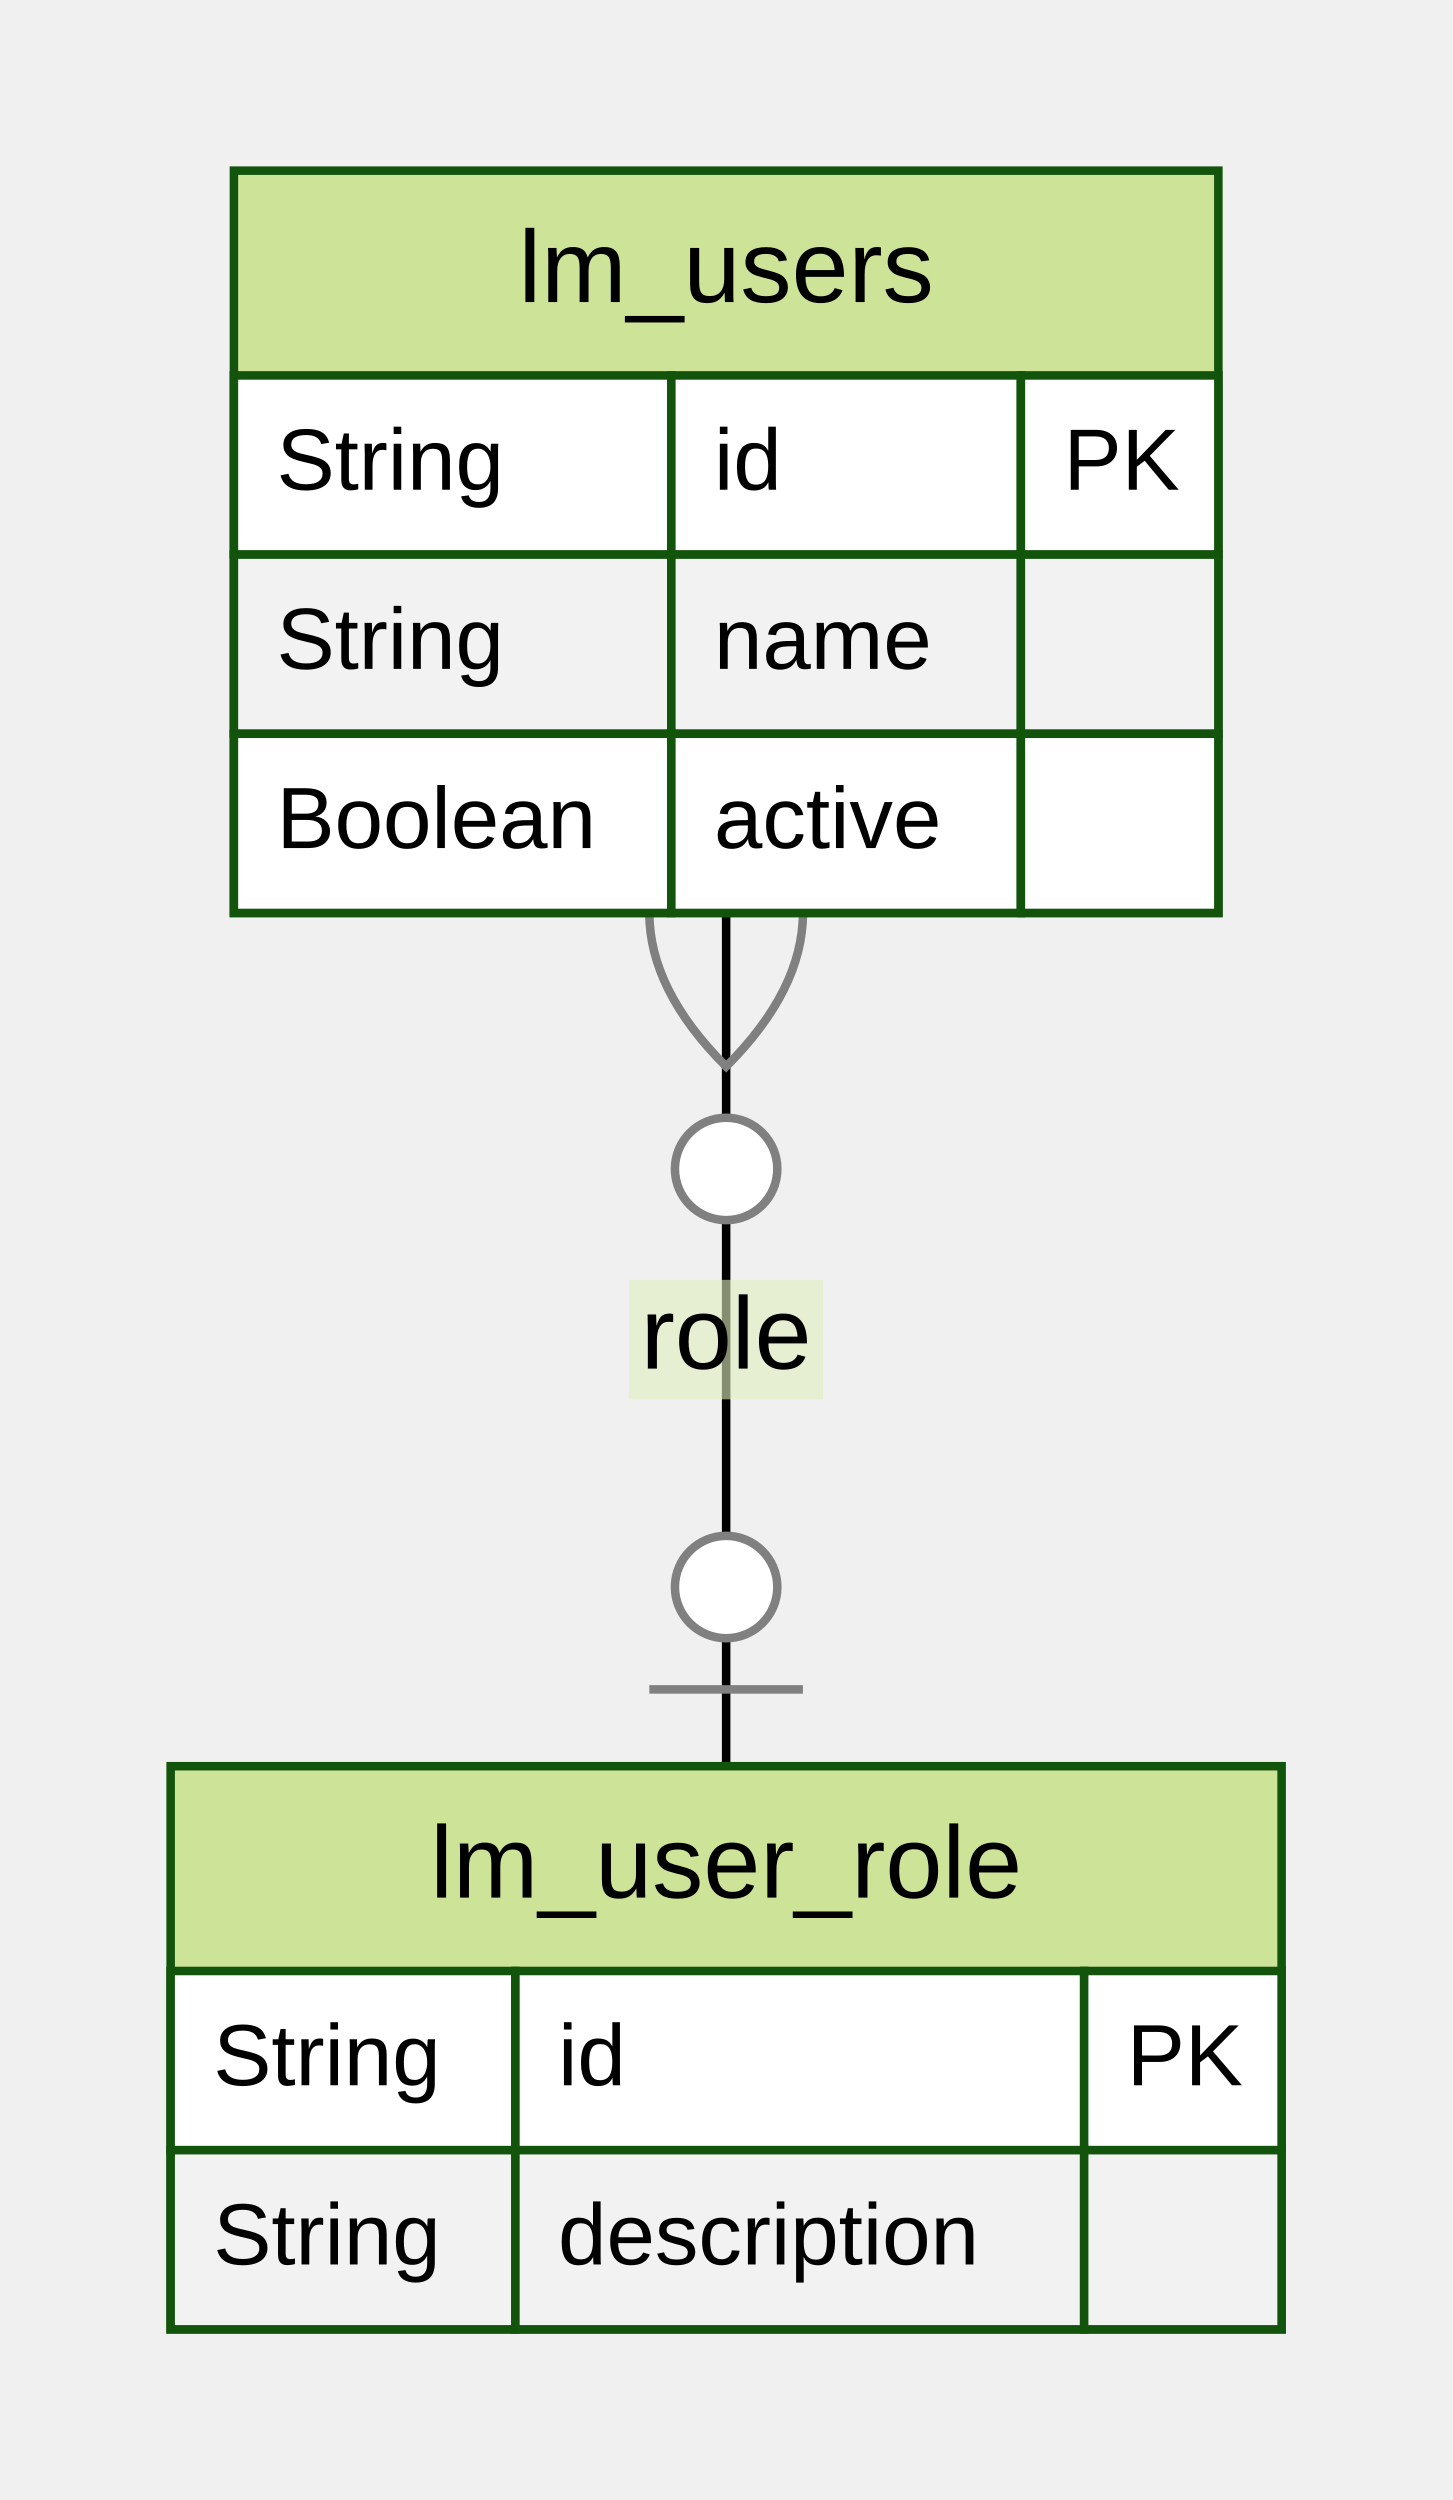
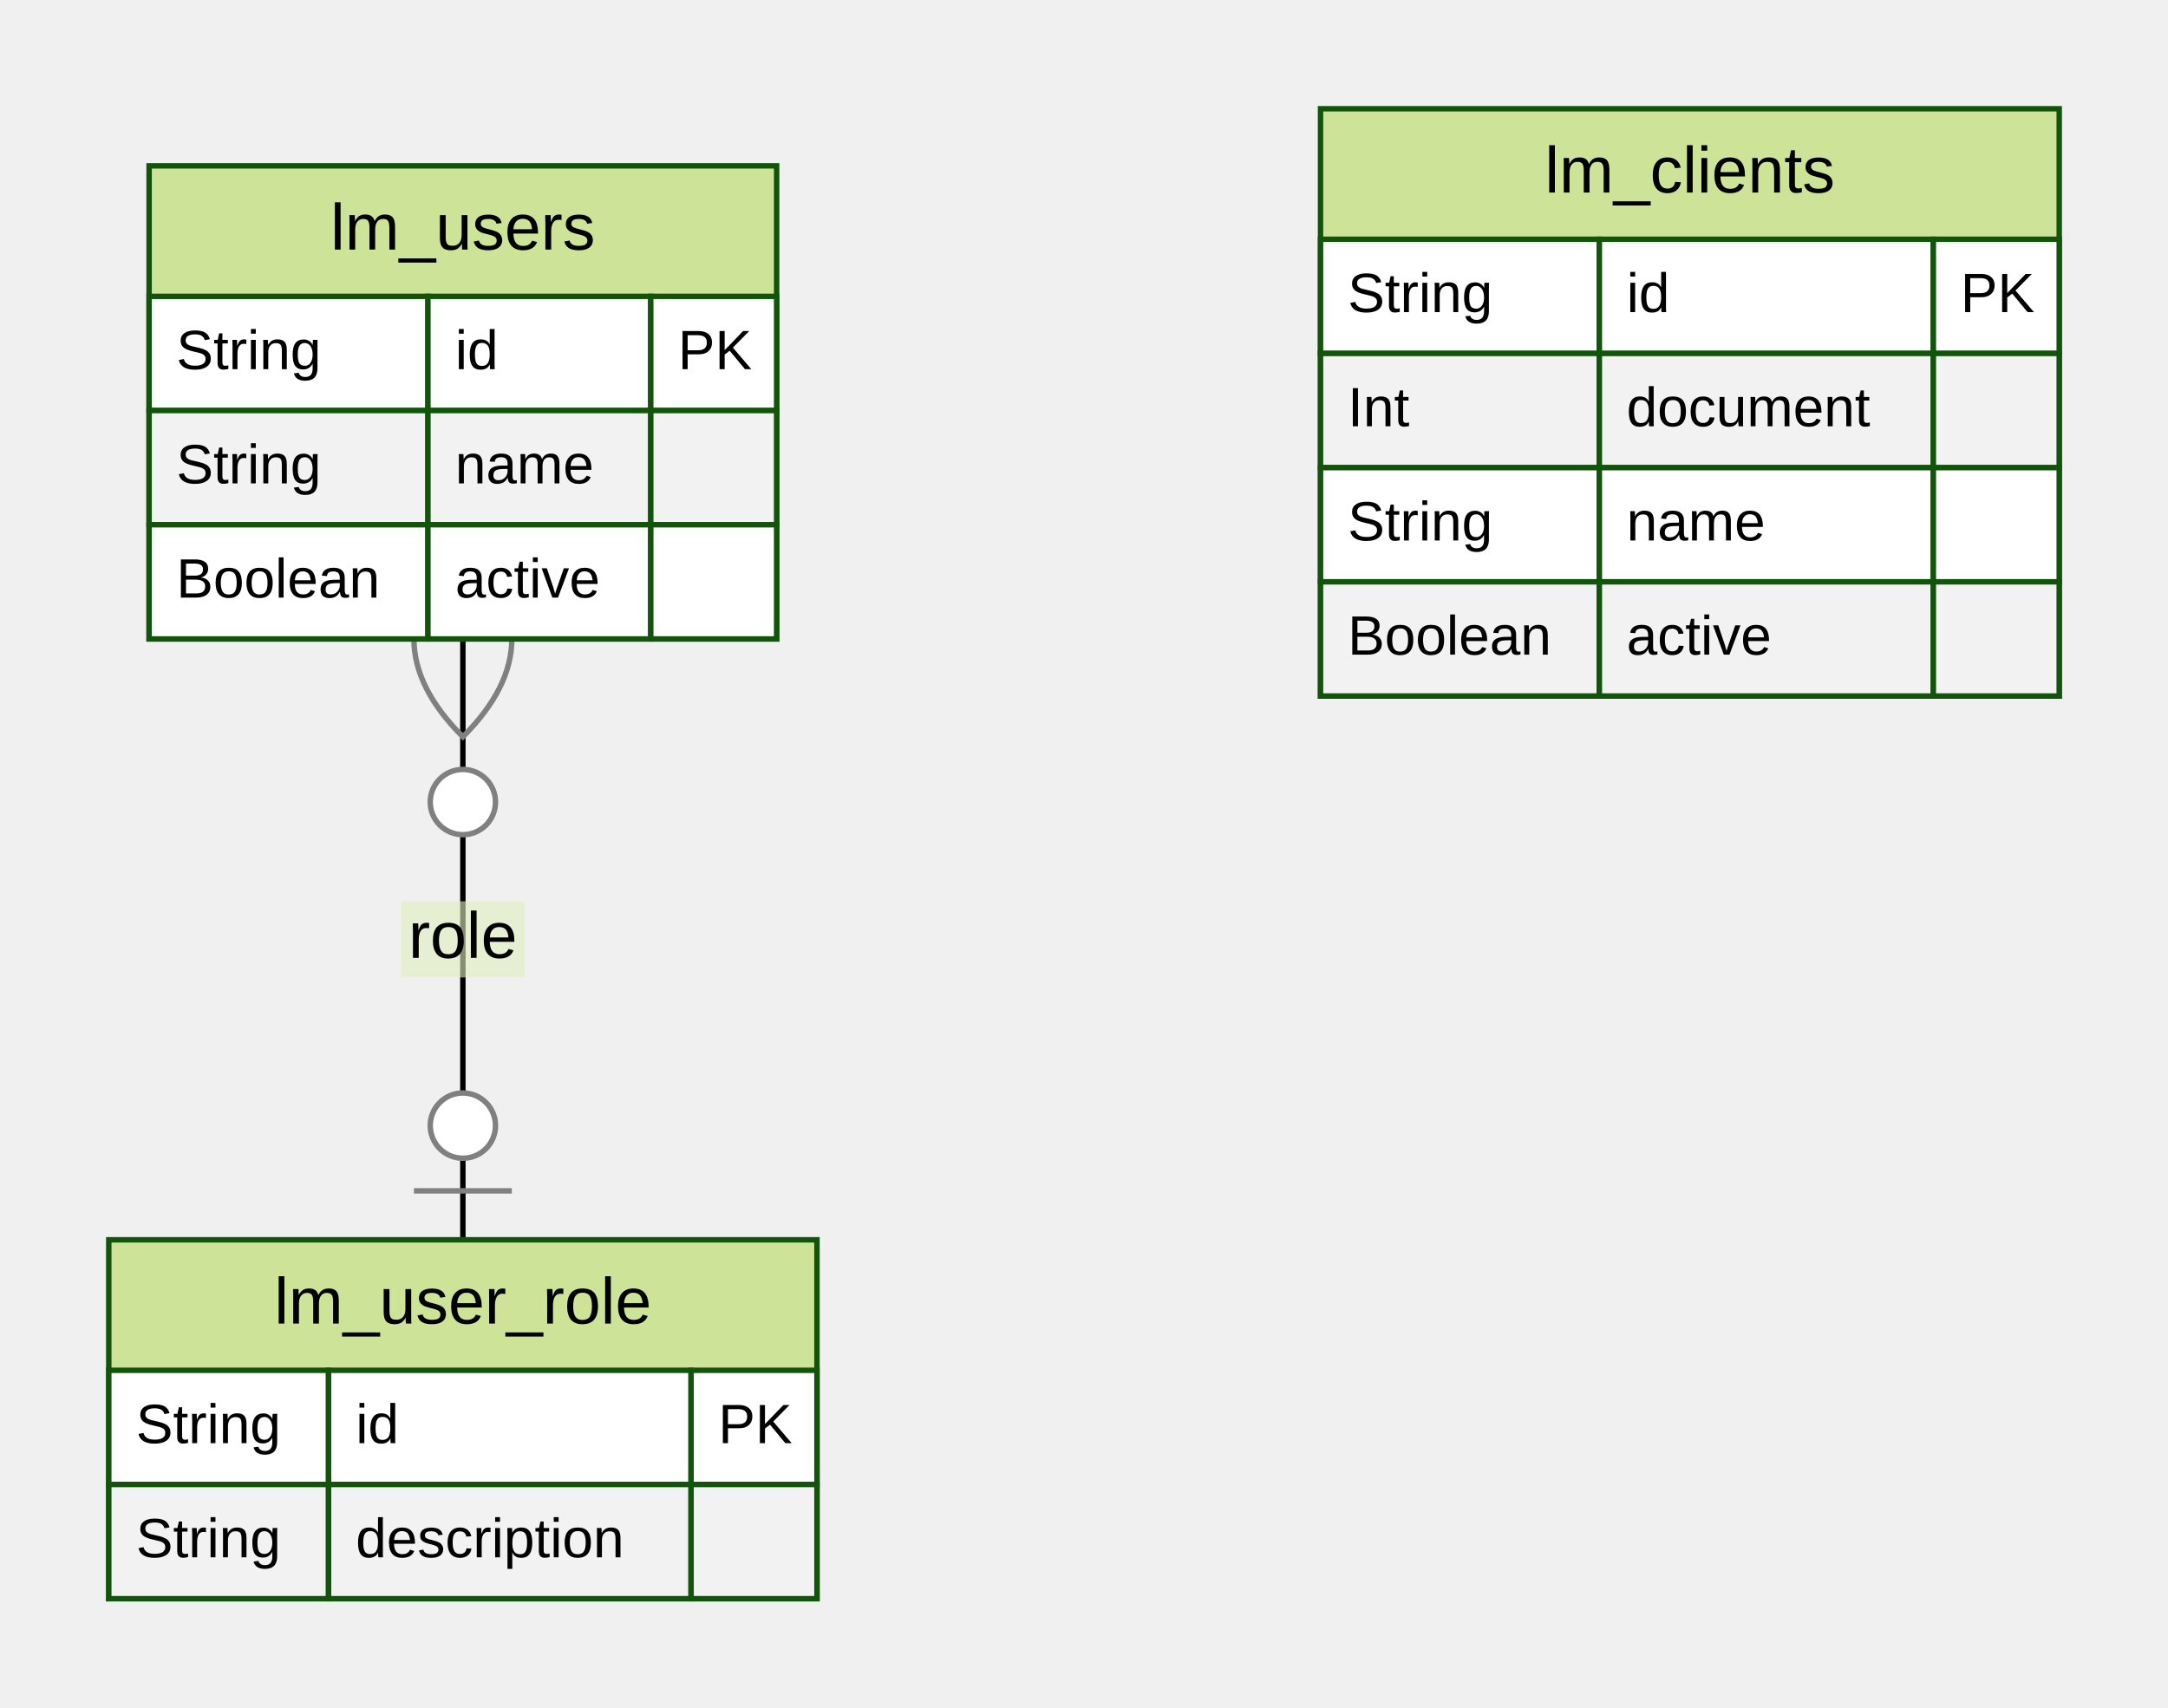
- <svg xmlns="http://www.w3.org/2000/svg" aria-labelledby="chart-title-mermaid-0 chart-desc-mermaid-0" role="img" viewBox="0 0 170.206 293" style="max-width: 170.206px; background-color: white;" width="100%" id="mermaid-0">
+ <svg xmlns="http://www.w3.org/2000/svg" aria-labelledby="chart-title-mermaid-0 chart-desc-mermaid-0" role="img" viewBox="0 0 398.607 314" style="max-width: 398.607px; background-color: white;" width="100%" id="mermaid-0">
  <style>#mermaid-0 {font-family:"trebuchet ms",verdana,arial,sans-serif;font-size:16px;fill:#000000;}#mermaid-0 .error-icon{fill:#552222;}#mermaid-0 .error-text{fill:#552222;stroke:#552222;}#mermaid-0 .edge-thickness-normal{stroke-width:2px;}#mermaid-0 .edge-thickness-thick{stroke-width:3.5px;}#mermaid-0 .edge-pattern-solid{stroke-dasharray:0;}#mermaid-0 .edge-pattern-dashed{stroke-dasharray:3;}#mermaid-0 .edge-pattern-dotted{stroke-dasharray:2;}#mermaid-0 .marker{fill:#000000;stroke:#000000;}#mermaid-0 .marker.cross{stroke:#000000;}#mermaid-0 svg{font-family:"trebuchet ms",verdana,arial,sans-serif;font-size:16px;}#mermaid-0 .entityBox{fill:#cde498;stroke:#13540c;}#mermaid-0 .attributeBoxOdd{fill:#ffffff;stroke:#13540c;}#mermaid-0 .attributeBoxEven{fill:#f2f2f2;stroke:#13540c;}#mermaid-0 .relationshipLabelBox{fill:hsl(78.158, 58.462%, 84.51%);opacity:0.7;background-color:hsl(78.158, 58.462%, 84.51%);}#mermaid-0 .relationshipLabelBox rect{opacity:0.5;}#mermaid-0 .relationshipLine{stroke:#000000;}#mermaid-0 :root{--mermaid-font-family:"trebuchet ms",verdana,arial,sans-serif;}</style>
  <g />
  <defs>
    <marker orient="auto" markerHeight="18" markerWidth="18" refY="9" refX="0" id="ONLY_ONE_START">
      <path d="M9,0 L9,18 M15,0 L15,18" fill="none" stroke="gray" />
    </marker>
  </defs>
  <defs>
    <marker orient="auto" markerHeight="18" markerWidth="18" refY="9" refX="18" id="ONLY_ONE_END">
      <path d="M3,0 L3,18 M9,0 L9,18" fill="none" stroke="gray" />
    </marker>
  </defs>
  <defs>
    <marker orient="auto" markerHeight="18" markerWidth="30" refY="9" refX="0" id="ZERO_OR_ONE_START">
      <circle r="6" cy="9" cx="21" fill="white" stroke="gray" />
      <path d="M9,0 L9,18" fill="none" stroke="gray" />
    </marker>
  </defs>
  <defs>
    <marker orient="auto" markerHeight="18" markerWidth="30" refY="9" refX="30" id="ZERO_OR_ONE_END">
      <circle r="6" cy="9" cx="9" fill="white" stroke="gray" />
      <path d="M21,0 L21,18" fill="none" stroke="gray" />
    </marker>
  </defs>
  <defs>
    <marker orient="auto" markerHeight="36" markerWidth="45" refY="18" refX="18" id="ONE_OR_MORE_START">
      <path d="M0,18 Q 18,0 36,18 Q 18,36 0,18 M42,9 L42,27" fill="none" stroke="gray" />
    </marker>
  </defs>
  <defs>
    <marker orient="auto" markerHeight="36" markerWidth="45" refY="18" refX="27" id="ONE_OR_MORE_END">
      <path d="M3,9 L3,27 M9,18 Q27,0 45,18 Q27,36 9,18" fill="none" stroke="gray" />
    </marker>
  </defs>
  <defs>
    <marker orient="auto" markerHeight="36" markerWidth="57" refY="18" refX="18" id="ZERO_OR_MORE_START">
      <circle r="6" cy="18" cx="48" fill="white" stroke="gray" />
      <path d="M0,18 Q18,0 36,18 Q18,36 0,18" fill="none" stroke="gray" />
    </marker>
  </defs>
  <defs>
    <marker orient="auto" markerHeight="36" markerWidth="57" refY="18" refX="39" id="ZERO_OR_MORE_END">
      <circle r="6" cy="18" cx="9" fill="white" stroke="gray" />
      <path d="M21,18 Q39,0 57,18 Q39,36 21,18" fill="none" stroke="gray" />
    </marker>
  </defs>
-   <path marker-start="url(#ZERO_OR_MORE_START)" marker-end="url(#ZERO_OR_ONE_END)" fill="none" stroke="gray" d="M85.103,107L85.103,115.333C85.103,123.667,85.103,140.333,85.103,157C85.103,173.667,85.103,190.333,85.103,198.667L85.103,207" class="er relationshipLine" />
-   <g transform="translate(27.41406,20 )" id="entity-lmusers-64437b5e-97f0-49e8-8d54-50eaf5fad92f">
+   <path marker-start="url(#ZERO_OR_MORE_START)" marker-end="url(#ZERO_OR_ONE_END)" fill="none" stroke="gray" d="M85.103,117.5L85.103,127.583C85.103,137.667,85.103,157.833,85.103,176.25C85.103,194.667,85.103,211.333,85.103,219.667L85.103,228" class="er relationshipLine" />
+   <g transform="translate(27.41406,30.5 )" id="entity-lmusers-42cb9a80-f246-4063-adeb-1e28cbfca02b">
    <rect height="87" width="115.378" y="0" x="0" stroke="gray" fill-opacity="100%" fill="honeydew" class="er entityBox" />
-     <text transform="translate(57.68886,12)" style="font-family: &quot;trebuchet ms&quot;, verdana, arial, sans-serif;; font-size: 12px" text-anchor="middle" dominant-baseline="middle" y="0" x="0" id="text-entity-lmusers-64437b5e-97f0-49e8-8d54-50eaf5fad92f" class="er entityLabel">lm_users</text>
+     <text transform="translate(57.68886,12)" style="font-family: &quot;trebuchet ms&quot;, verdana, arial, sans-serif;; font-size: 12px" text-anchor="middle" dominant-baseline="middle" y="0" x="0" id="text-entity-lmusers-42cb9a80-f246-4063-adeb-1e28cbfca02b" class="er entityLabel">lm_users</text>
    <rect height="21" width="51.266" y="24" x="0" stroke="gray" fill-opacity="100%" fill="honeydew" class="er attributeBoxOdd" />
-     <text transform="translate(5,34.5)" style="font-family: &quot;trebuchet ms&quot;, verdana, arial, sans-serif;; font-size: 10.2px" text-anchor="left" dominant-baseline="middle" y="0" x="0" id="text-entity-lmusers-64437b5e-97f0-49e8-8d54-50eaf5fad92f-attr-1-type" class="er entityLabel">String</text>
+     <text transform="translate(5,34.5)" style="font-family: &quot;trebuchet ms&quot;, verdana, arial, sans-serif;; font-size: 10.2px" text-anchor="left" dominant-baseline="middle" y="0" x="0" id="text-entity-lmusers-42cb9a80-f246-4063-adeb-1e28cbfca02b-attr-1-type" class="er entityLabel">String</text>
    <rect height="21" width="40.969" y="24" x="51.266" stroke="gray" fill-opacity="100%" fill="honeydew" class="er attributeBoxOdd" />
-     <text transform="translate(56.26562,34.5)" style="font-family: &quot;trebuchet ms&quot;, verdana, arial, sans-serif;; font-size: 10.2px" text-anchor="left" dominant-baseline="middle" y="0" x="0" id="text-entity-lmusers-64437b5e-97f0-49e8-8d54-50eaf5fad92f-attr-1-name" class="er entityLabel">id</text>
+     <text transform="translate(56.26562,34.5)" style="font-family: &quot;trebuchet ms&quot;, verdana, arial, sans-serif;; font-size: 10.2px" text-anchor="left" dominant-baseline="middle" y="0" x="0" id="text-entity-lmusers-42cb9a80-f246-4063-adeb-1e28cbfca02b-attr-1-name" class="er entityLabel">id</text>
    <rect height="21" width="23.143" y="24" x="92.234" stroke="gray" fill-opacity="100%" fill="honeydew" class="er attributeBoxOdd" />
-     <text transform="translate(97.23438,34.5)" style="font-family: &quot;trebuchet ms&quot;, verdana, arial, sans-serif;; font-size: 10.2px" text-anchor="left" dominant-baseline="middle" y="0" x="0" id="text-entity-lmusers-64437b5e-97f0-49e8-8d54-50eaf5fad92f-attr-1-key" class="er entityLabel">PK</text>
+     <text transform="translate(97.23438,34.5)" style="font-family: &quot;trebuchet ms&quot;, verdana, arial, sans-serif;; font-size: 10.2px" text-anchor="left" dominant-baseline="middle" y="0" x="0" id="text-entity-lmusers-42cb9a80-f246-4063-adeb-1e28cbfca02b-attr-1-key" class="er entityLabel">PK</text>
    <rect height="21" width="51.266" y="45" x="0" stroke="gray" fill-opacity="100%" fill="honeydew" class="er attributeBoxEven" />
-     <text transform="translate(5,55.5)" style="font-family: &quot;trebuchet ms&quot;, verdana, arial, sans-serif;; font-size: 10.2px" text-anchor="left" dominant-baseline="middle" y="0" x="0" id="text-entity-lmusers-64437b5e-97f0-49e8-8d54-50eaf5fad92f-attr-2-type" class="er entityLabel">String</text>
+     <text transform="translate(5,55.5)" style="font-family: &quot;trebuchet ms&quot;, verdana, arial, sans-serif;; font-size: 10.2px" text-anchor="left" dominant-baseline="middle" y="0" x="0" id="text-entity-lmusers-42cb9a80-f246-4063-adeb-1e28cbfca02b-attr-2-type" class="er entityLabel">String</text>
    <rect height="21" width="40.969" y="45" x="51.266" stroke="gray" fill-opacity="100%" fill="honeydew" class="er attributeBoxEven" />
-     <text transform="translate(56.26562,55.5)" style="font-family: &quot;trebuchet ms&quot;, verdana, arial, sans-serif;; font-size: 10.2px" text-anchor="left" dominant-baseline="middle" y="0" x="0" id="text-entity-lmusers-64437b5e-97f0-49e8-8d54-50eaf5fad92f-attr-2-name" class="er entityLabel">name</text>
+     <text transform="translate(56.26562,55.5)" style="font-family: &quot;trebuchet ms&quot;, verdana, arial, sans-serif;; font-size: 10.2px" text-anchor="left" dominant-baseline="middle" y="0" x="0" id="text-entity-lmusers-42cb9a80-f246-4063-adeb-1e28cbfca02b-attr-2-name" class="er entityLabel">name</text>
    <rect height="21" width="23.143" y="45" x="92.234" stroke="gray" fill-opacity="100%" fill="honeydew" class="er attributeBoxEven" />
-     <text transform="translate(97.23438,55.5)" style="font-family: &quot;trebuchet ms&quot;, verdana, arial, sans-serif;; font-size: 10.2px" text-anchor="left" dominant-baseline="middle" y="0" x="0" id="text-entity-lmusers-64437b5e-97f0-49e8-8d54-50eaf5fad92f-attr-2-key" class="er entityLabel" />
+     <text transform="translate(97.23438,55.5)" style="font-family: &quot;trebuchet ms&quot;, verdana, arial, sans-serif;; font-size: 10.2px" text-anchor="left" dominant-baseline="middle" y="0" x="0" id="text-entity-lmusers-42cb9a80-f246-4063-adeb-1e28cbfca02b-attr-2-key" class="er entityLabel" />
    <rect height="21" width="51.266" y="66" x="0" stroke="gray" fill-opacity="100%" fill="honeydew" class="er attributeBoxOdd" />
-     <text transform="translate(5,76.5)" style="font-family: &quot;trebuchet ms&quot;, verdana, arial, sans-serif;; font-size: 10.2px" text-anchor="left" dominant-baseline="middle" y="0" x="0" id="text-entity-lmusers-64437b5e-97f0-49e8-8d54-50eaf5fad92f-attr-3-type" class="er entityLabel">Boolean</text>
+     <text transform="translate(5,76.5)" style="font-family: &quot;trebuchet ms&quot;, verdana, arial, sans-serif;; font-size: 10.2px" text-anchor="left" dominant-baseline="middle" y="0" x="0" id="text-entity-lmusers-42cb9a80-f246-4063-adeb-1e28cbfca02b-attr-3-type" class="er entityLabel">Boolean</text>
    <rect height="21" width="40.969" y="66" x="51.266" stroke="gray" fill-opacity="100%" fill="honeydew" class="er attributeBoxOdd" />
-     <text transform="translate(56.26562,76.5)" style="font-family: &quot;trebuchet ms&quot;, verdana, arial, sans-serif;; font-size: 10.2px" text-anchor="left" dominant-baseline="middle" y="0" x="0" id="text-entity-lmusers-64437b5e-97f0-49e8-8d54-50eaf5fad92f-attr-3-name" class="er entityLabel">active</text>
+     <text transform="translate(56.26562,76.5)" style="font-family: &quot;trebuchet ms&quot;, verdana, arial, sans-serif;; font-size: 10.2px" text-anchor="left" dominant-baseline="middle" y="0" x="0" id="text-entity-lmusers-42cb9a80-f246-4063-adeb-1e28cbfca02b-attr-3-name" class="er entityLabel">active</text>
    <rect height="21" width="23.143" y="66" x="92.234" stroke="gray" fill-opacity="100%" fill="honeydew" class="er attributeBoxOdd" />
-     <text transform="translate(97.23438,76.5)" style="font-family: &quot;trebuchet ms&quot;, verdana, arial, sans-serif;; font-size: 10.2px" text-anchor="left" dominant-baseline="middle" y="0" x="0" id="text-entity-lmusers-64437b5e-97f0-49e8-8d54-50eaf5fad92f-attr-3-key" class="er entityLabel" />
+     <text transform="translate(97.23438,76.5)" style="font-family: &quot;trebuchet ms&quot;, verdana, arial, sans-serif;; font-size: 10.2px" text-anchor="left" dominant-baseline="middle" y="0" x="0" id="text-entity-lmusers-42cb9a80-f246-4063-adeb-1e28cbfca02b-attr-3-key" class="er entityLabel" />
  </g>
-   <g transform="translate(20,207 )" id="entity-lmuserrole-8d5efae7-8b5e-4a4c-91f5-5c7f6d815fbd">
+   <g transform="translate(20,228 )" id="entity-lmuserrole-8b6c8027-66be-48fd-b3d0-f2a8a22bd1d8">
    <rect height="66" width="130.206" y="0" x="0" stroke="gray" fill-opacity="100%" fill="honeydew" class="er entityBox" />
-     <text transform="translate(65.10292,12)" style="font-family: &quot;trebuchet ms&quot;, verdana, arial, sans-serif;; font-size: 12px" text-anchor="middle" dominant-baseline="middle" y="0" x="0" id="text-entity-lmuserrole-8d5efae7-8b5e-4a4c-91f5-5c7f6d815fbd" class="er entityLabel">lm_user_role</text>
+     <text transform="translate(65.10292,12)" style="font-family: &quot;trebuchet ms&quot;, verdana, arial, sans-serif;; font-size: 12px" text-anchor="middle" dominant-baseline="middle" y="0" x="0" id="text-entity-lmuserrole-8b6c8027-66be-48fd-b3d0-f2a8a22bd1d8" class="er entityLabel">lm_user_role</text>
    <rect height="21" width="40.406" y="24" x="0" stroke="gray" fill-opacity="100%" fill="honeydew" class="er attributeBoxOdd" />
-     <text transform="translate(5,34.5)" style="font-family: &quot;trebuchet ms&quot;, verdana, arial, sans-serif;; font-size: 10.2px" text-anchor="left" dominant-baseline="middle" y="0" x="0" id="text-entity-lmuserrole-8d5efae7-8b5e-4a4c-91f5-5c7f6d815fbd-attr-1-type" class="er entityLabel">String</text>
+     <text transform="translate(5,34.5)" style="font-family: &quot;trebuchet ms&quot;, verdana, arial, sans-serif;; font-size: 10.2px" text-anchor="left" dominant-baseline="middle" y="0" x="0" id="text-entity-lmuserrole-8b6c8027-66be-48fd-b3d0-f2a8a22bd1d8-attr-1-type" class="er entityLabel">String</text>
    <rect height="21" width="66.656" y="24" x="40.406" stroke="gray" fill-opacity="100%" fill="honeydew" class="er attributeBoxOdd" />
-     <text transform="translate(45.40625,34.5)" style="font-family: &quot;trebuchet ms&quot;, verdana, arial, sans-serif;; font-size: 10.2px" text-anchor="left" dominant-baseline="middle" y="0" x="0" id="text-entity-lmuserrole-8d5efae7-8b5e-4a4c-91f5-5c7f6d815fbd-attr-1-name" class="er entityLabel">id</text>
+     <text transform="translate(45.40625,34.5)" style="font-family: &quot;trebuchet ms&quot;, verdana, arial, sans-serif;; font-size: 10.2px" text-anchor="left" dominant-baseline="middle" y="0" x="0" id="text-entity-lmuserrole-8b6c8027-66be-48fd-b3d0-f2a8a22bd1d8-attr-1-name" class="er entityLabel">id</text>
    <rect height="21" width="23.143" y="24" x="107.062" stroke="gray" fill-opacity="100%" fill="honeydew" class="er attributeBoxOdd" />
-     <text transform="translate(112.0625,34.5)" style="font-family: &quot;trebuchet ms&quot;, verdana, arial, sans-serif;; font-size: 10.2px" text-anchor="left" dominant-baseline="middle" y="0" x="0" id="text-entity-lmuserrole-8d5efae7-8b5e-4a4c-91f5-5c7f6d815fbd-attr-1-key" class="er entityLabel">PK</text>
+     <text transform="translate(112.0625,34.5)" style="font-family: &quot;trebuchet ms&quot;, verdana, arial, sans-serif;; font-size: 10.2px" text-anchor="left" dominant-baseline="middle" y="0" x="0" id="text-entity-lmuserrole-8b6c8027-66be-48fd-b3d0-f2a8a22bd1d8-attr-1-key" class="er entityLabel">PK</text>
    <rect height="21" width="40.406" y="45" x="0" stroke="gray" fill-opacity="100%" fill="honeydew" class="er attributeBoxEven" />
-     <text transform="translate(5,55.5)" style="font-family: &quot;trebuchet ms&quot;, verdana, arial, sans-serif;; font-size: 10.2px" text-anchor="left" dominant-baseline="middle" y="0" x="0" id="text-entity-lmuserrole-8d5efae7-8b5e-4a4c-91f5-5c7f6d815fbd-attr-2-type" class="er entityLabel">String</text>
+     <text transform="translate(5,55.5)" style="font-family: &quot;trebuchet ms&quot;, verdana, arial, sans-serif;; font-size: 10.2px" text-anchor="left" dominant-baseline="middle" y="0" x="0" id="text-entity-lmuserrole-8b6c8027-66be-48fd-b3d0-f2a8a22bd1d8-attr-2-type" class="er entityLabel">String</text>
    <rect height="21" width="66.656" y="45" x="40.406" stroke="gray" fill-opacity="100%" fill="honeydew" class="er attributeBoxEven" />
-     <text transform="translate(45.40625,55.5)" style="font-family: &quot;trebuchet ms&quot;, verdana, arial, sans-serif;; font-size: 10.2px" text-anchor="left" dominant-baseline="middle" y="0" x="0" id="text-entity-lmuserrole-8d5efae7-8b5e-4a4c-91f5-5c7f6d815fbd-attr-2-name" class="er entityLabel">description</text>
+     <text transform="translate(45.40625,55.5)" style="font-family: &quot;trebuchet ms&quot;, verdana, arial, sans-serif;; font-size: 10.2px" text-anchor="left" dominant-baseline="middle" y="0" x="0" id="text-entity-lmuserrole-8b6c8027-66be-48fd-b3d0-f2a8a22bd1d8-attr-2-name" class="er entityLabel">description</text>
    <rect height="21" width="23.143" y="45" x="107.062" stroke="gray" fill-opacity="100%" fill="honeydew" class="er attributeBoxEven" />
-     <text transform="translate(112.0625,55.5)" style="font-family: &quot;trebuchet ms&quot;, verdana, arial, sans-serif;; font-size: 10.2px" text-anchor="left" dominant-baseline="middle" y="0" x="0" id="text-entity-lmuserrole-8d5efae7-8b5e-4a4c-91f5-5c7f6d815fbd-attr-2-key" class="er entityLabel" />
+     <text transform="translate(112.0625,55.5)" style="font-family: &quot;trebuchet ms&quot;, verdana, arial, sans-serif;; font-size: 10.2px" text-anchor="left" dominant-baseline="middle" y="0" x="0" id="text-entity-lmuserrole-8b6c8027-66be-48fd-b3d0-f2a8a22bd1d8-attr-2-key" class="er entityLabel" />
  </g>
-   <rect fill-opacity="85%" fill="white" height="14" width="22.734" y="150" x="73.736" class="er relationshipLabelBox" />
-   <text style="font-family: &quot;trebuchet ms&quot;, verdana, arial, sans-serif;; font-size: 12px" dominant-baseline="middle" text-anchor="middle" y="157" x="85.103" id="rel1" class="er relationshipLabel">role</text>
+   <g transform="translate(242.7918,20 )" id="entity-lmclients-7ccc59b6-dc38-43ee-bdd1-24f492c1d989">
+     <rect height="108" width="135.815" y="0" x="0" stroke="gray" fill-opacity="100%" fill="honeydew" class="er entityBox" />
+     <text transform="translate(67.90761,12)" style="font-family: &quot;trebuchet ms&quot;, verdana, arial, sans-serif;; font-size: 12px" text-anchor="middle" dominant-baseline="middle" y="0" x="0" id="text-entity-lmclients-7ccc59b6-dc38-43ee-bdd1-24f492c1d989" class="er entityLabel">lm_clients</text>
+     <rect height="21" width="51.266" y="24" x="0" stroke="gray" fill-opacity="100%" fill="honeydew" class="er attributeBoxOdd" />
+     <text transform="translate(5,34.5)" style="font-family: &quot;trebuchet ms&quot;, verdana, arial, sans-serif;; font-size: 10.2px" text-anchor="left" dominant-baseline="middle" y="0" x="0" id="text-entity-lmclients-7ccc59b6-dc38-43ee-bdd1-24f492c1d989-attr-1-type" class="er entityLabel">String</text>
+     <rect height="21" width="61.406" y="24" x="51.266" stroke="gray" fill-opacity="100%" fill="honeydew" class="er attributeBoxOdd" />
+     <text transform="translate(56.26562,34.5)" style="font-family: &quot;trebuchet ms&quot;, verdana, arial, sans-serif;; font-size: 10.2px" text-anchor="left" dominant-baseline="middle" y="0" x="0" id="text-entity-lmclients-7ccc59b6-dc38-43ee-bdd1-24f492c1d989-attr-1-name" class="er entityLabel">id</text>
+     <rect height="21" width="23.143" y="24" x="112.672" stroke="gray" fill-opacity="100%" fill="honeydew" class="er attributeBoxOdd" />
+     <text transform="translate(117.6719,34.5)" style="font-family: &quot;trebuchet ms&quot;, verdana, arial, sans-serif;; font-size: 10.2px" text-anchor="left" dominant-baseline="middle" y="0" x="0" id="text-entity-lmclients-7ccc59b6-dc38-43ee-bdd1-24f492c1d989-attr-1-key" class="er entityLabel">PK</text>
+     <rect height="21" width="51.266" y="45" x="0" stroke="gray" fill-opacity="100%" fill="honeydew" class="er attributeBoxEven" />
+     <text transform="translate(5,55.5)" style="font-family: &quot;trebuchet ms&quot;, verdana, arial, sans-serif;; font-size: 10.2px" text-anchor="left" dominant-baseline="middle" y="0" x="0" id="text-entity-lmclients-7ccc59b6-dc38-43ee-bdd1-24f492c1d989-attr-2-type" class="er entityLabel">Int</text>
+     <rect height="21" width="61.406" y="45" x="51.266" stroke="gray" fill-opacity="100%" fill="honeydew" class="er attributeBoxEven" />
+     <text transform="translate(56.26562,55.5)" style="font-family: &quot;trebuchet ms&quot;, verdana, arial, sans-serif;; font-size: 10.2px" text-anchor="left" dominant-baseline="middle" y="0" x="0" id="text-entity-lmclients-7ccc59b6-dc38-43ee-bdd1-24f492c1d989-attr-2-name" class="er entityLabel">document</text>
+     <rect height="21" width="23.143" y="45" x="112.672" stroke="gray" fill-opacity="100%" fill="honeydew" class="er attributeBoxEven" />
+     <text transform="translate(117.6719,55.5)" style="font-family: &quot;trebuchet ms&quot;, verdana, arial, sans-serif;; font-size: 10.2px" text-anchor="left" dominant-baseline="middle" y="0" x="0" id="text-entity-lmclients-7ccc59b6-dc38-43ee-bdd1-24f492c1d989-attr-2-key" class="er entityLabel" />
+     <rect height="21" width="51.266" y="66" x="0" stroke="gray" fill-opacity="100%" fill="honeydew" class="er attributeBoxOdd" />
+     <text transform="translate(5,76.5)" style="font-family: &quot;trebuchet ms&quot;, verdana, arial, sans-serif;; font-size: 10.2px" text-anchor="left" dominant-baseline="middle" y="0" x="0" id="text-entity-lmclients-7ccc59b6-dc38-43ee-bdd1-24f492c1d989-attr-3-type" class="er entityLabel">String</text>
+     <rect height="21" width="61.406" y="66" x="51.266" stroke="gray" fill-opacity="100%" fill="honeydew" class="er attributeBoxOdd" />
+     <text transform="translate(56.26562,76.5)" style="font-family: &quot;trebuchet ms&quot;, verdana, arial, sans-serif;; font-size: 10.2px" text-anchor="left" dominant-baseline="middle" y="0" x="0" id="text-entity-lmclients-7ccc59b6-dc38-43ee-bdd1-24f492c1d989-attr-3-name" class="er entityLabel">name</text>
+     <rect height="21" width="23.143" y="66" x="112.672" stroke="gray" fill-opacity="100%" fill="honeydew" class="er attributeBoxOdd" />
+     <text transform="translate(117.6719,76.5)" style="font-family: &quot;trebuchet ms&quot;, verdana, arial, sans-serif;; font-size: 10.2px" text-anchor="left" dominant-baseline="middle" y="0" x="0" id="text-entity-lmclients-7ccc59b6-dc38-43ee-bdd1-24f492c1d989-attr-3-key" class="er entityLabel" />
+     <rect height="21" width="51.266" y="87" x="0" stroke="gray" fill-opacity="100%" fill="honeydew" class="er attributeBoxEven" />
+     <text transform="translate(5,97.5)" style="font-family: &quot;trebuchet ms&quot;, verdana, arial, sans-serif;; font-size: 10.2px" text-anchor="left" dominant-baseline="middle" y="0" x="0" id="text-entity-lmclients-7ccc59b6-dc38-43ee-bdd1-24f492c1d989-attr-4-type" class="er entityLabel">Boolean</text>
+     <rect height="21" width="61.406" y="87" x="51.266" stroke="gray" fill-opacity="100%" fill="honeydew" class="er attributeBoxEven" />
+     <text transform="translate(56.26562,97.5)" style="font-family: &quot;trebuchet ms&quot;, verdana, arial, sans-serif;; font-size: 10.2px" text-anchor="left" dominant-baseline="middle" y="0" x="0" id="text-entity-lmclients-7ccc59b6-dc38-43ee-bdd1-24f492c1d989-attr-4-name" class="er entityLabel">active</text>
+     <rect height="21" width="23.143" y="87" x="112.672" stroke="gray" fill-opacity="100%" fill="honeydew" class="er attributeBoxEven" />
+     <text transform="translate(117.6719,97.5)" style="font-family: &quot;trebuchet ms&quot;, verdana, arial, sans-serif;; font-size: 10.2px" text-anchor="left" dominant-baseline="middle" y="0" x="0" id="text-entity-lmclients-7ccc59b6-dc38-43ee-bdd1-24f492c1d989-attr-4-key" class="er entityLabel" />
+   </g>
+   <rect fill-opacity="85%" fill="white" height="14" width="22.734" y="165.75" x="73.736" class="er relationshipLabelBox" />
+   <text style="font-family: &quot;trebuchet ms&quot;, verdana, arial, sans-serif;; font-size: 12px" dominant-baseline="middle" text-anchor="middle" y="172.75" x="85.103" id="rel1" class="er relationshipLabel">role</text>
</svg>
